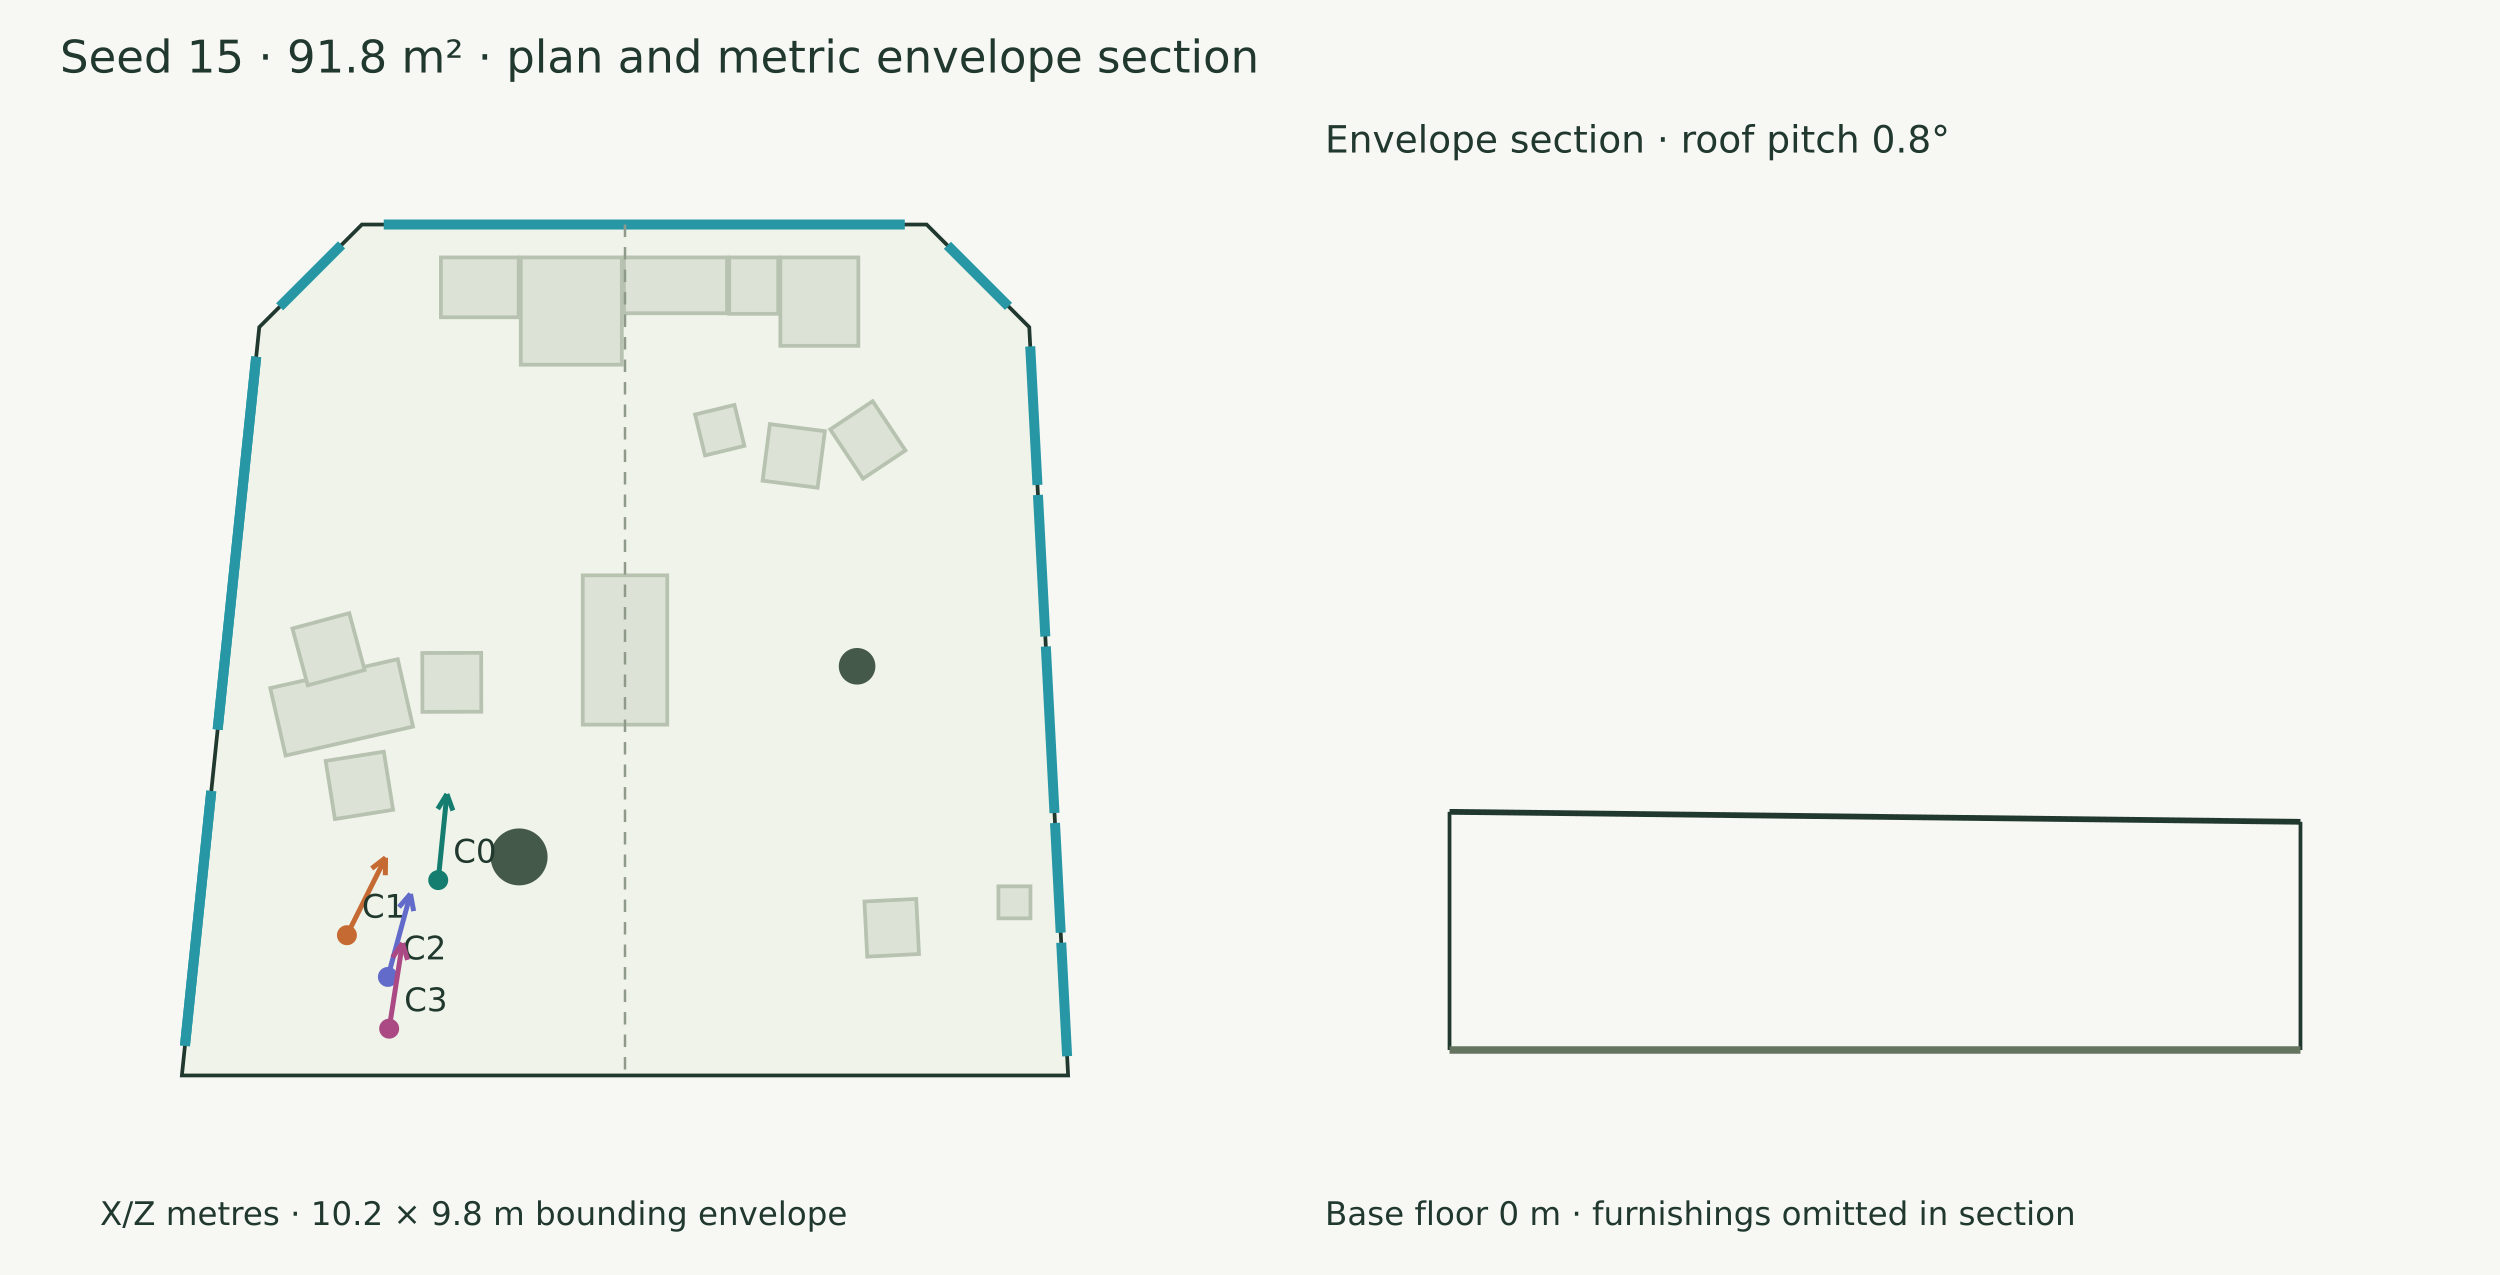
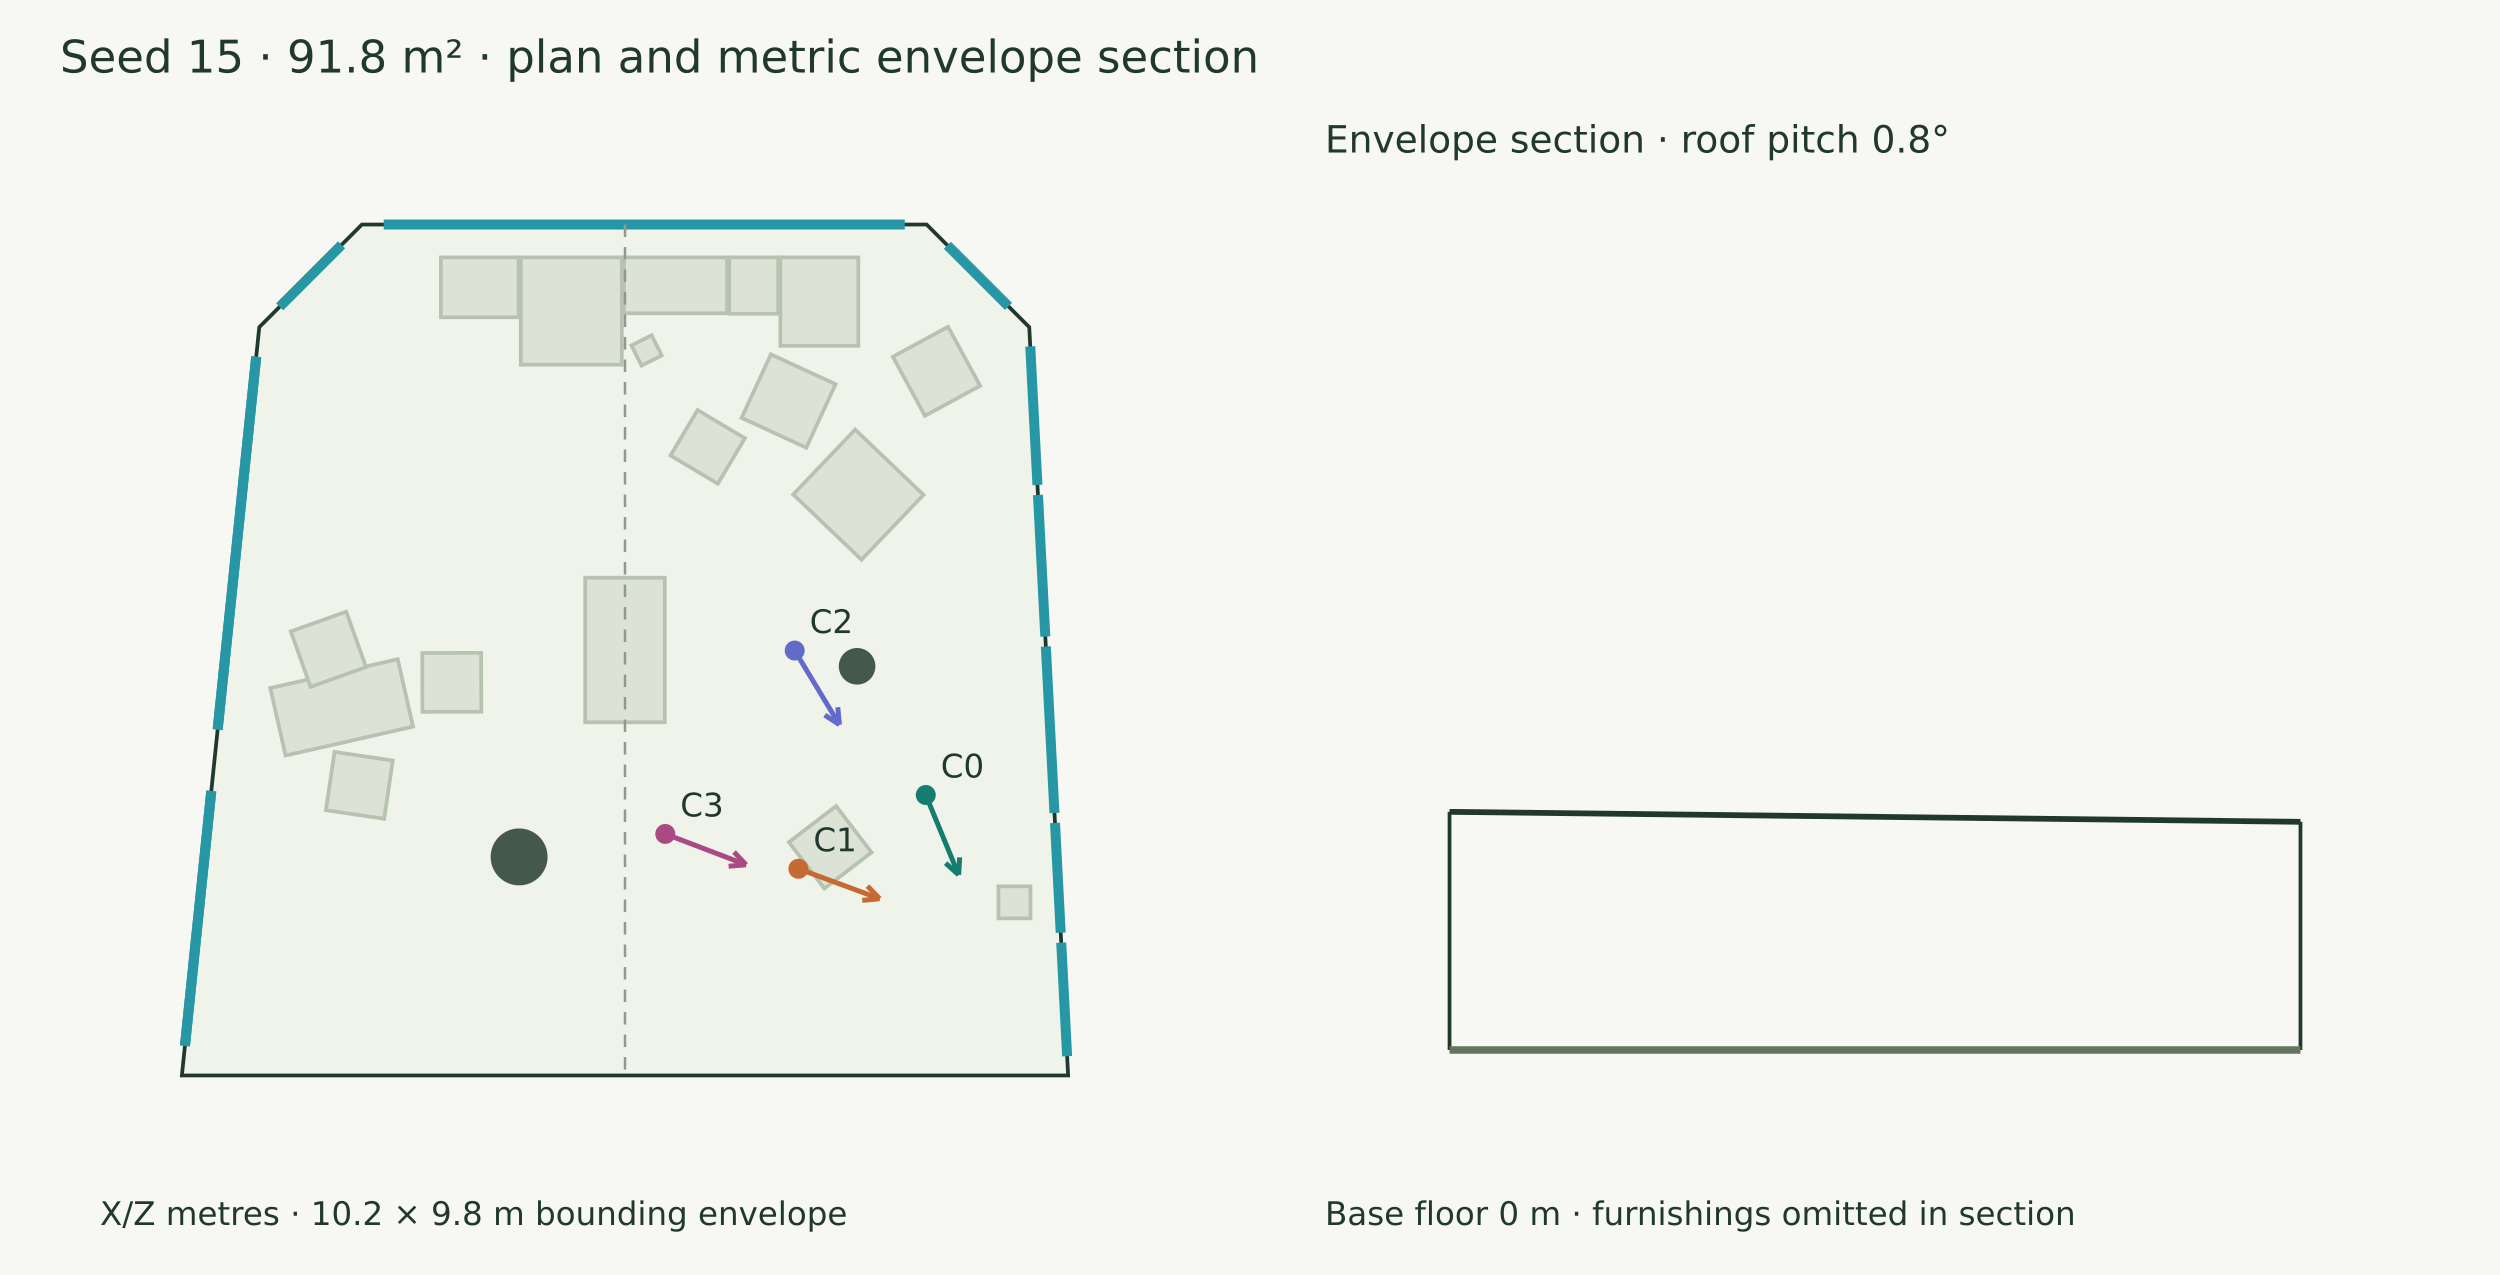
<svg xmlns="http://www.w3.org/2000/svg" width="1000" height="510" viewBox="0 0 1000 510">
  <rect width="100%" height="100%" fill="#f7f8f3" />
  <g font-family="DejaVu Sans" fill="#20382e">
    <text x="24.000" y="29.000" font-size="18">Seed 15 · 91.8 m² · plan and metric envelope section</text>
    <polygon points="144.757,89.813 370.650,89.813 411.698,130.862 427.249,430.187 72.751,430.187 103.709,130.862" fill="#eff3e9" stroke="#20382e" stroke-width="1.5" />
    <polygon points="208.319,102.971 248.723,102.971 248.723,145.877 208.319,145.877" fill="#dce3d6" stroke="#b7c2b0" stroke-width="1.5" />
    <polygon points="249.589,102.971 290.815,102.971 290.815,125.303 249.589,125.303" fill="#dce3d6" stroke="#b7c2b0" stroke-width="1.5" />
    <polygon points="291.681,102.971 311.283,102.971 311.283,125.524 291.681,125.524" fill="#dce3d6" stroke="#b7c2b0" stroke-width="1.5" />
    <polygon points="312.149,102.971 343.334,102.971 343.334,138.329 312.149,138.329" fill="#dce3d6" stroke="#b7c2b0" stroke-width="1.5" />
    <polygon points="176.365,102.971 207.453,102.971 207.453,126.907 176.365,126.907" fill="#dce3d6" stroke="#b7c2b0" stroke-width="1.5" />
-     <polygon points="233.101,289.857 233.101,230.143 266.899,230.143 266.899,289.857" fill="#dce3d6" stroke="#b7c2b0" stroke-width="1.5" />
+     <polygon points="234.086,288.910 234.086,231.090 265.914,231.090 265.914,288.910" fill="#dce3d6" stroke="#b7c2b0" stroke-width="1.5" />
    <polygon points="108.111,275.237 159.084,263.669 165.205,290.639 114.232,302.208" fill="#dce3d6" stroke="#b7c2b0" stroke-width="1.5" />
-     <polygon points="130.268,304.366 153.521,300.665 157.222,323.918 133.969,327.620" fill="#dce3d6" stroke="#b7c2b0" stroke-width="1.5" />
-     <polygon points="145.845,267.994 123.111,274.128 116.978,251.395 139.711,245.261" fill="#dce3d6" stroke="#b7c2b0" stroke-width="1.5" />
+     <polygon points="133.810,300.779 157.103,304.216 153.667,327.510 130.373,324.073" fill="#dce3d6" stroke="#b7c2b0" stroke-width="1.5" />
+     <polygon points="146.406,266.838 124.226,274.743 116.321,252.563 138.501,244.659" fill="#dce3d6" stroke="#b7c2b0" stroke-width="1.5" />
    <polygon points="168.974,284.742 168.914,261.196 192.460,261.136 192.520,284.682" fill="#dce3d6" stroke="#b7c2b0" stroke-width="1.5" />
    <polygon points="399.374,354.528 412.186,354.528 412.186,367.339 399.374,367.339" fill="#dce3d6" stroke="#b7c2b0" stroke-width="1.5" />
-     <polygon points="366.488,359.556 367.606,381.601 346.888,382.652 345.770,360.607" fill="#dce3d6" stroke="#b7c2b0" stroke-width="1.5" />
-     <polygon points="297.766,178.340 282.002,182.171 278.022,165.797 293.786,161.966" fill="#dce3d6" stroke="#b7c2b0" stroke-width="1.5" />
-     <polygon points="329.943,172.480 327.031,195.100 305.037,192.268 307.949,169.649" fill="#dce3d6" stroke="#b7c2b0" stroke-width="1.5" />
-     <polygon points="349.062,160.472 362.169,180.171 345.205,191.459 332.097,171.760" fill="#dce3d6" stroke="#b7c2b0" stroke-width="1.5" />
+     <polygon points="252.563,138.173 260.634,134.102 264.704,142.173 256.633,146.244" fill="#dce3d6" stroke="#b7c2b0" stroke-width="1.5" />
+     <polygon points="357.144,142.694 379.213,130.702 392.046,154.318 369.977,166.310" fill="#dce3d6" stroke="#b7c2b0" stroke-width="1.5" />
+     <polygon points="369.396,197.938 344.609,223.883 317.277,197.771 342.064,171.826" fill="#dce3d6" stroke="#b7c2b0" stroke-width="1.5" />
+     <polygon points="322.518,179.084 296.637,167.146 308.349,141.755 334.230,153.692" fill="#dce3d6" stroke="#b7c2b0" stroke-width="1.5" />
+     <polygon points="268.196,182.204 279.030,164.030 297.956,175.312 287.122,193.486" fill="#dce3d6" stroke="#b7c2b0" stroke-width="1.5" />
+     <polygon points="334.432,322.424 348.613,340.973 329.737,355.405 315.556,336.855" fill="#dce3d6" stroke="#b7c2b0" stroke-width="1.5" />
    <circle cx="342.836" cy="266.514" r="7.318" fill="#45594a" />
    <circle cx="207.645" cy="342.764" r="11.388" fill="#45594a" />
    <path d="M153.495,89.813 L361.911,89.813" stroke="#2797a5" stroke-width="4" fill="none" />
    <path d="M378.953,98.117 L403.395,122.558" stroke="#2797a5" stroke-width="4" fill="none" />
    <path d="M412.098,138.559 L414.978,193.994" stroke="#2797a5" stroke-width="4" fill="none" />
    <path d="M415.185,197.974 L418.127,254.607" stroke="#2797a5" stroke-width="4" fill="none" />
    <path d="M418.334,258.588 L421.794,325.203" stroke="#2797a5" stroke-width="4" fill="none" />
    <path d="M422.001,329.184 L424.282,373.082" stroke="#2797a5" stroke-width="4" fill="none" />
    <path d="M424.489,377.063 L426.849,422.489" stroke="#2797a5" stroke-width="4" fill="none" />
    <path d="M73.976,418.344 L84.519,316.404" stroke="#2797a5" stroke-width="4" fill="none" />
    <path d="M73.976,418.344 L84.519,316.404" stroke="#2797a5" stroke-width="4" fill="none" />
    <path d="M87.061,291.825 L102.484,142.704" stroke="#2797a5" stroke-width="4" fill="none" />
    <path d="M87.061,291.825 L102.484,142.704" stroke="#2797a5" stroke-width="4" fill="none" />
    <path d="M111.848,122.722 L136.618,97.952" stroke="#2797a5" stroke-width="4" fill="none" />
-     <path d="M175.287,352.044 L178.766,317.635" stroke="#147d70" stroke-width="2" fill="none" />
-     <path d="M178.766,317.635 L181.161,324.213" stroke="#147d70" stroke-width="2" fill="none" />
-     <path d="M178.766,317.635 L175.102,323.600" stroke="#147d70" stroke-width="2" fill="none" />
-     <circle cx="175.287" cy="352.044" r="4" fill="#147d70" />
-     <text x="181.287" y="345.044" font-size="13">C0</text>
-     <path d="M138.766,374.080 L154.223,343.095" stroke="#c56a33" stroke-width="2" fill="none" />
-     <path d="M154.223,343.095 L154.134,350.094" stroke="#c56a33" stroke-width="2" fill="none" />
-     <path d="M154.223,343.095 L148.685,347.376" stroke="#c56a33" stroke-width="2" fill="none" />
-     <circle cx="138.766" cy="374.08" r="4" fill="#c56a33" />
-     <text x="144.766" y="367.080" font-size="13">C1</text>
-     <path d="M155.156,390.772 L164.184,357.567" stroke="#626aca" stroke-width="2" fill="none" />
-     <path d="M164.184,357.567 L165.469,364.448" stroke="#626aca" stroke-width="2" fill="none" />
-     <path d="M164.184,357.567 L159.593,362.850" stroke="#626aca" stroke-width="2" fill="none" />
-     <circle cx="155.156" cy="390.772" r="4" fill="#626aca" />
-     <text x="161.156" y="383.772" font-size="13">C2</text>
-     <path d="M155.664,411.467 L160.991,377.252" stroke="#aa4984" stroke-width="2" fill="none" />
-     <path d="M160.991,377.252 L163.029,383.949" stroke="#aa4984" stroke-width="2" fill="none" />
-     <path d="M160.991,377.252 L157.012,383.012" stroke="#aa4984" stroke-width="2" fill="none" />
-     <circle cx="155.664" cy="411.467" r="4" fill="#aa4984" />
-     <text x="161.664" y="404.467" font-size="13">C3</text>
+     <path d="M370.309,317.996 L383.448,349.936" stroke="#147d70" stroke-width="2" fill="none" />
+     <path d="M383.448,349.936 L378.234,345.265" stroke="#147d70" stroke-width="2" fill="none" />
+     <path d="M383.448,349.936 L383.866,342.948" stroke="#147d70" stroke-width="2" fill="none" />
+     <circle cx="370.309" cy="317.996" r="4" fill="#147d70" />
+     <text x="376.309" y="310.996" font-size="13">C0</text>
+     <path d="M319.360,347.506 L351.851,359.474" stroke="#c56a33" stroke-width="2" fill="none" />
+     <path d="M351.851,359.474 L344.884,360.152" stroke="#c56a33" stroke-width="2" fill="none" />
+     <path d="M351.851,359.474 L346.989,354.438" stroke="#c56a33" stroke-width="2" fill="none" />
+     <circle cx="319.36" cy="347.506" r="4" fill="#c56a33" />
+     <text x="325.360" y="340.506" font-size="13">C1</text>
+     <path d="M317.878,260.224 L335.758,289.859" stroke="#626aca" stroke-width="2" fill="none" />
+     <path d="M335.758,289.859 L329.895,286.035" stroke="#626aca" stroke-width="2" fill="none" />
+     <path d="M335.758,289.859 L335.109,282.889" stroke="#626aca" stroke-width="2" fill="none" />
+     <circle cx="317.878" cy="260.224" r="4" fill="#626aca" />
+     <text x="323.878" y="253.224" font-size="13">C2</text>
+     <path d="M266.116,333.580 L298.424,345.897" stroke="#aa4984" stroke-width="2" fill="none" />
+     <path d="M298.424,345.897 L291.450,346.497" stroke="#aa4984" stroke-width="2" fill="none" />
+     <path d="M298.424,345.897 L293.619,340.807" stroke="#aa4984" stroke-width="2" fill="none" />
+     <circle cx="266.116" cy="333.58" r="4" fill="#aa4984" />
+     <text x="272.116" y="326.580" font-size="13">C3</text>
    <text x="40.000" y="490.000" font-size="13">X/Z metres · 10.2 × 9.8 m bounding envelope</text>
    <path d="M250.000,89.813 L250.000,430.187" stroke="#909a8b" stroke-width="1" stroke-dasharray="5 4" fill="none" />
    <path d="M579.813,324.739 L920.187,328.725" stroke="#20382e" stroke-width="2.3" fill="none" />
    <path d="M579.813,420.000 L579.813,324.739" stroke="#20382e" stroke-width="1.5" fill="none" />
    <path d="M920.187,420.000 L920.187,328.725" stroke="#20382e" stroke-width="1.5" fill="none" />
    <path d="M579.813,420.000 L920.187,420.000" stroke="#65745f" stroke-width="3" fill="none" />
    <path d="M579.813,420.000 L579.813,420.000" stroke="#8d9a85" stroke-width="1" fill="none" />
    <path d="M920.187,420.000 L920.187,420.000" stroke="#8d9a85" stroke-width="1" fill="none" />
    <text x="530.000" y="61.000" font-size="15">Envelope section · roof pitch 0.8°</text>
    <text x="530.000" y="490.000" font-size="13">Base floor 0 m · furnishings omitted in section</text>
  </g>
</svg>
